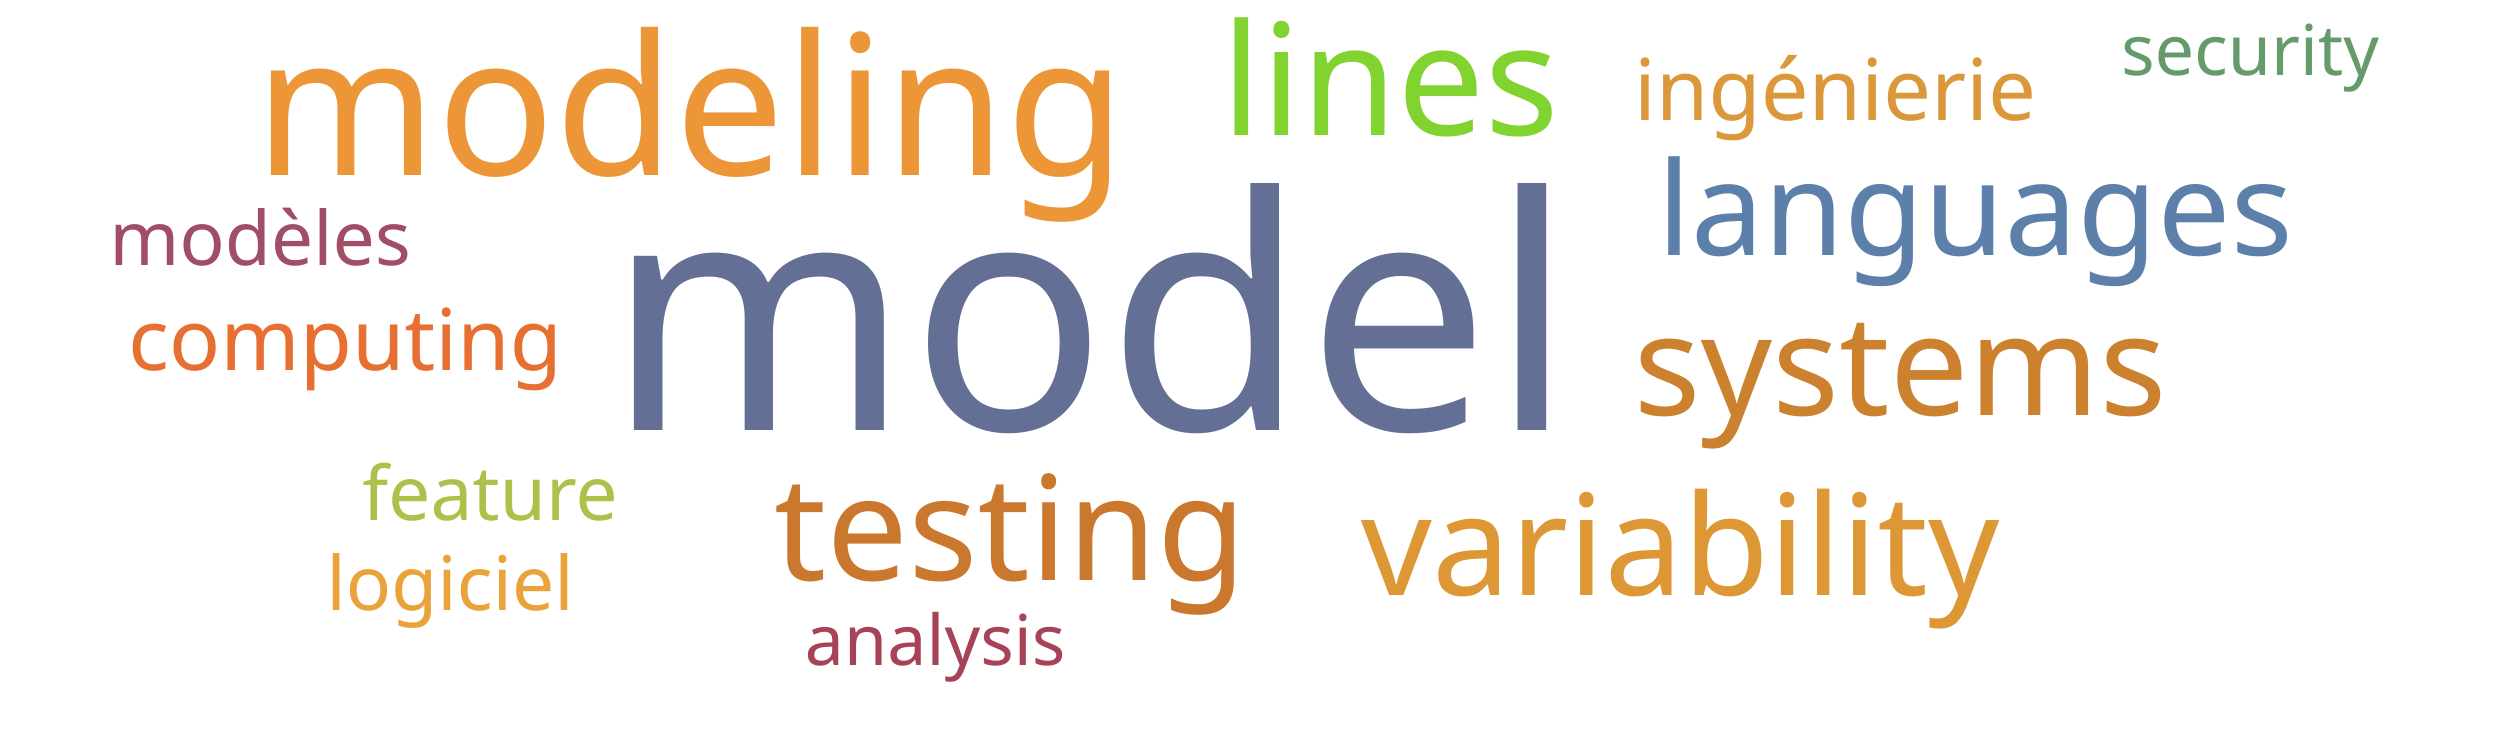
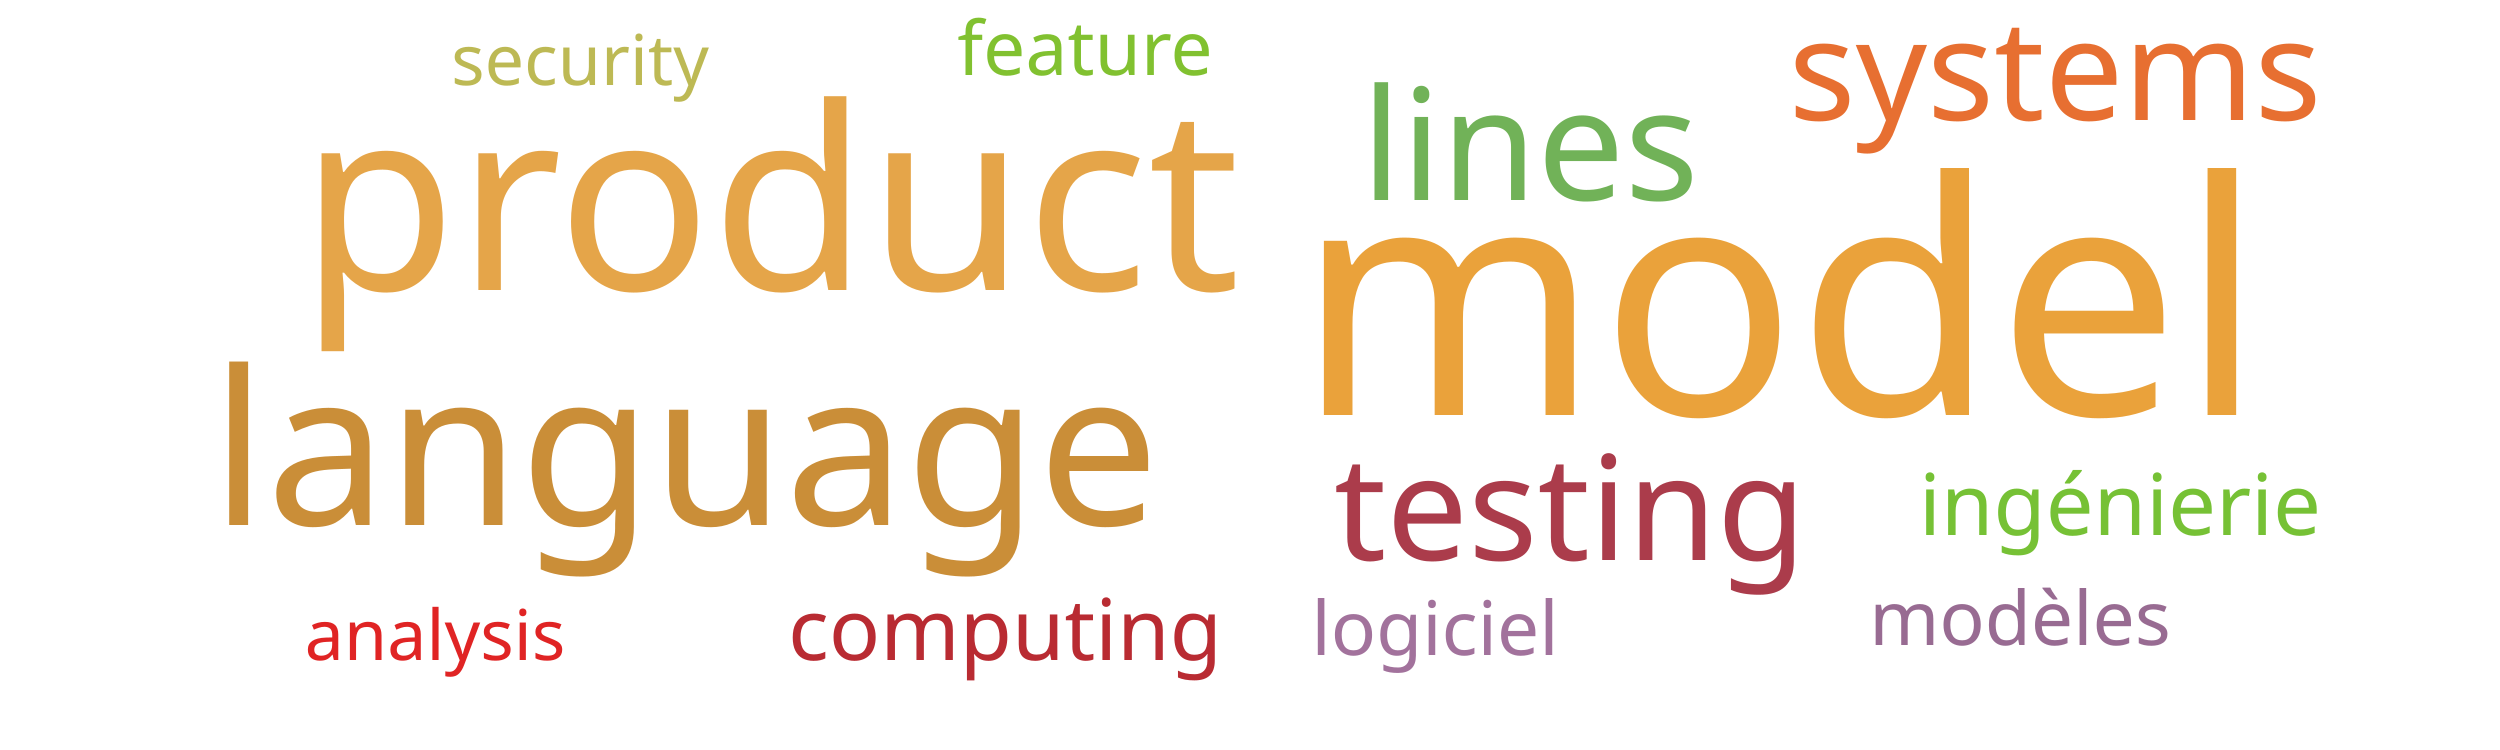
<svg xmlns="http://www.w3.org/2000/svg" width="500" height="150">
  <g transform="translate(250, 75)">
-     <text text-anchor="middle" style="font-family: Impact; font-size: 65px; fill: #636f94" transform="translate(-32,11)rotate(0)">model</text>
-     <text text-anchor="middle" style="font-family: Impact; font-size: 39px; fill: #ec9637" transform="translate(-112,-40)rotate(0)">modeling</text>
-     <text text-anchor="middle" style="font-family: Impact; font-size: 31px; fill: #81d32f" transform="translate(28,-48)rotate(0)">lines</text>
-     <text text-anchor="middle" style="font-family: Impact; font-size: 29px; fill: #cb782f" transform="translate(-48,41)rotate(0)">testing</text>
-     <text text-anchor="middle" style="font-family: Impact; font-size: 28px; fill: #dd9735" transform="translate(86,44)rotate(0)">variability</text>
-     <text text-anchor="middle" style="font-family: Impact; font-size: 28px; fill: #cc812f" transform="translate(130,8)rotate(0)">systems</text>
-     <text text-anchor="middle" style="font-family: Impact; font-size: 26px; fill: #5c80aa" transform="translate(145,-24)rotate(0)">languages</text>
-     <text text-anchor="middle" style="font-family: Impact; font-size: 17px; fill: #e76f31" transform="translate(-181,-1)rotate(0)">computing</text>
-     <text text-anchor="middle" style="font-family: Impact; font-size: 17px; fill: #da983a" transform="translate(117,-51)rotate(0)">ingénierie</text>
-     <text text-anchor="middle" style="font-family: Impact; font-size: 15px; fill: #adc14a" transform="translate(-152,29)rotate(0)">feature</text>
-     <text text-anchor="middle" style="font-family: Impact; font-size: 15px; fill: #9f4e66" transform="translate(-198,-22)rotate(0)">modèles</text>
-     <text text-anchor="middle" style="font-family: Impact; font-size: 15px; fill: #eaa23b" transform="translate(-160,47)rotate(0)">logiciel</text>
-     <text text-anchor="middle" style="font-family: Impact; font-size: 14px; fill: #659b6b" transform="translate(200,-60)rotate(0)">security</text>
-     <text text-anchor="middle" style="font-family: Impact; font-size: 14px; fill: #a74356" transform="translate(-63,58)rotate(0)">analysis</text>
+     <text text-anchor="middle" style="font-family: Impact; font-size: 65px; fill: #eaa23b" transform="translate(106,8)rotate(0)">model</text>
+     <text text-anchor="middle" style="font-family: Impact; font-size: 51px; fill: #e5a549" transform="translate(-96,-17)rotate(0)">product</text>
+     <text text-anchor="middle" style="font-family: Impact; font-size: 43px; fill: #ca8e38" transform="translate(-113,30)rotate(0)">language</text>
+     <text text-anchor="middle" style="font-family: Impact; font-size: 31px; fill: #71b258" transform="translate(56,-35)rotate(0)">lines</text>
+     <text text-anchor="middle" style="font-family: Impact; font-size: 29px; fill: #ab3c4b" transform="translate(64,37)rotate(0)">testing</text>
+     <text text-anchor="middle" style="font-family: Impact; font-size: 28px; fill: #e76f31" transform="translate(161,-51)rotate(0)">systems</text>
+     <text text-anchor="middle" style="font-family: Impact; font-size: 17px; fill: #b92b32" transform="translate(-49,57)rotate(0)">computing</text>
+     <text text-anchor="middle" style="font-family: Impact; font-size: 17px; fill: #76c135" transform="translate(174,32)rotate(0)">ingénierie</text>
+     <text text-anchor="middle" style="font-family: Impact; font-size: 15px; fill: #81c130" transform="translate(-33,-60)rotate(0)">feature</text>
+     <text text-anchor="middle" style="font-family: Impact; font-size: 15px; fill: #986b92" transform="translate(154,54)rotate(0)">modèles</text>
+     <text text-anchor="middle" style="font-family: Impact; font-size: 15px; fill: #a2729c" transform="translate(37,56)rotate(0)">logiciel</text>
+     <text text-anchor="middle" style="font-family: Impact; font-size: 14px; fill: #bdb954" transform="translate(-134,-58)rotate(0)">security</text>
+     <text text-anchor="middle" style="font-family: Impact; font-size: 14px; fill: #e02424" transform="translate(-163,57)rotate(0)">analysis</text>
  </g>
</svg>
